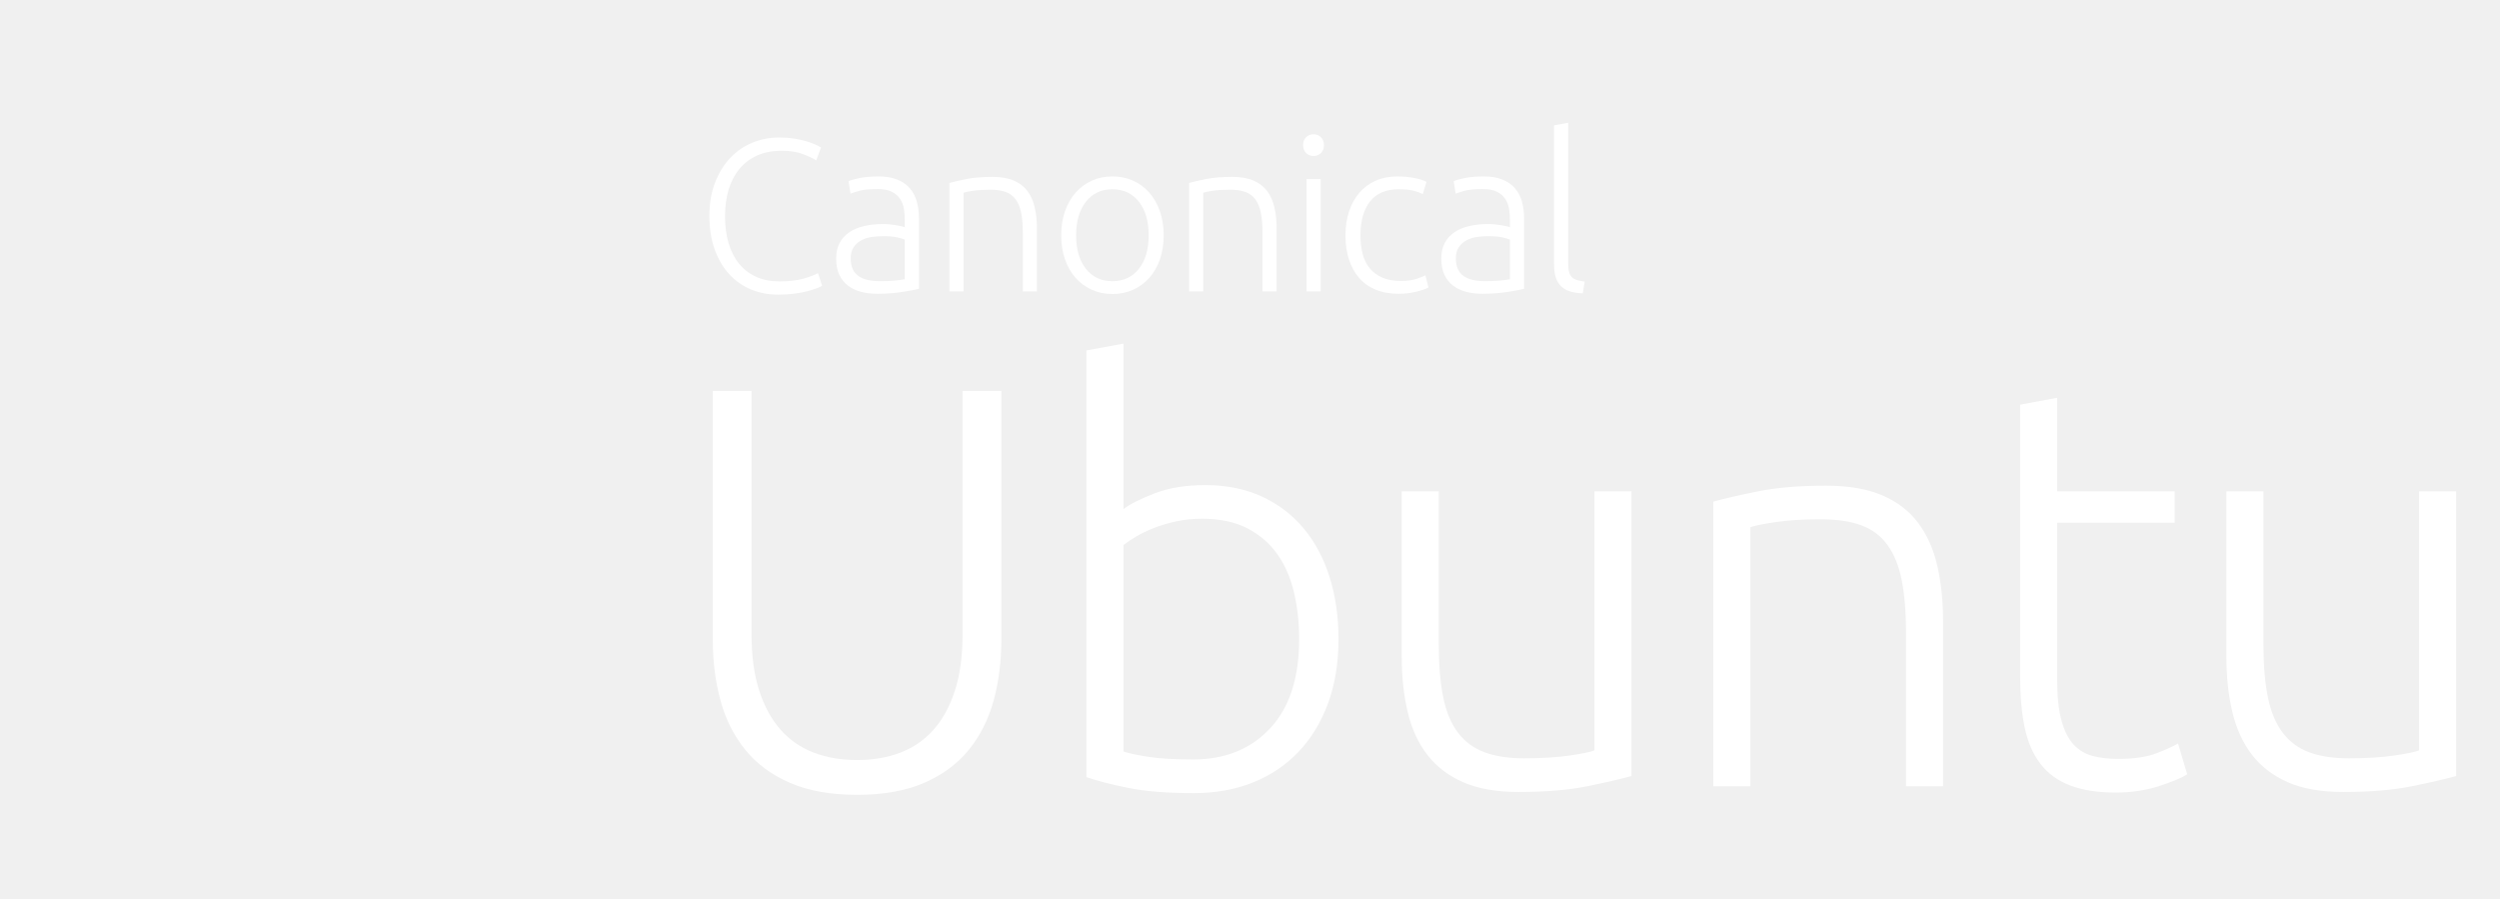
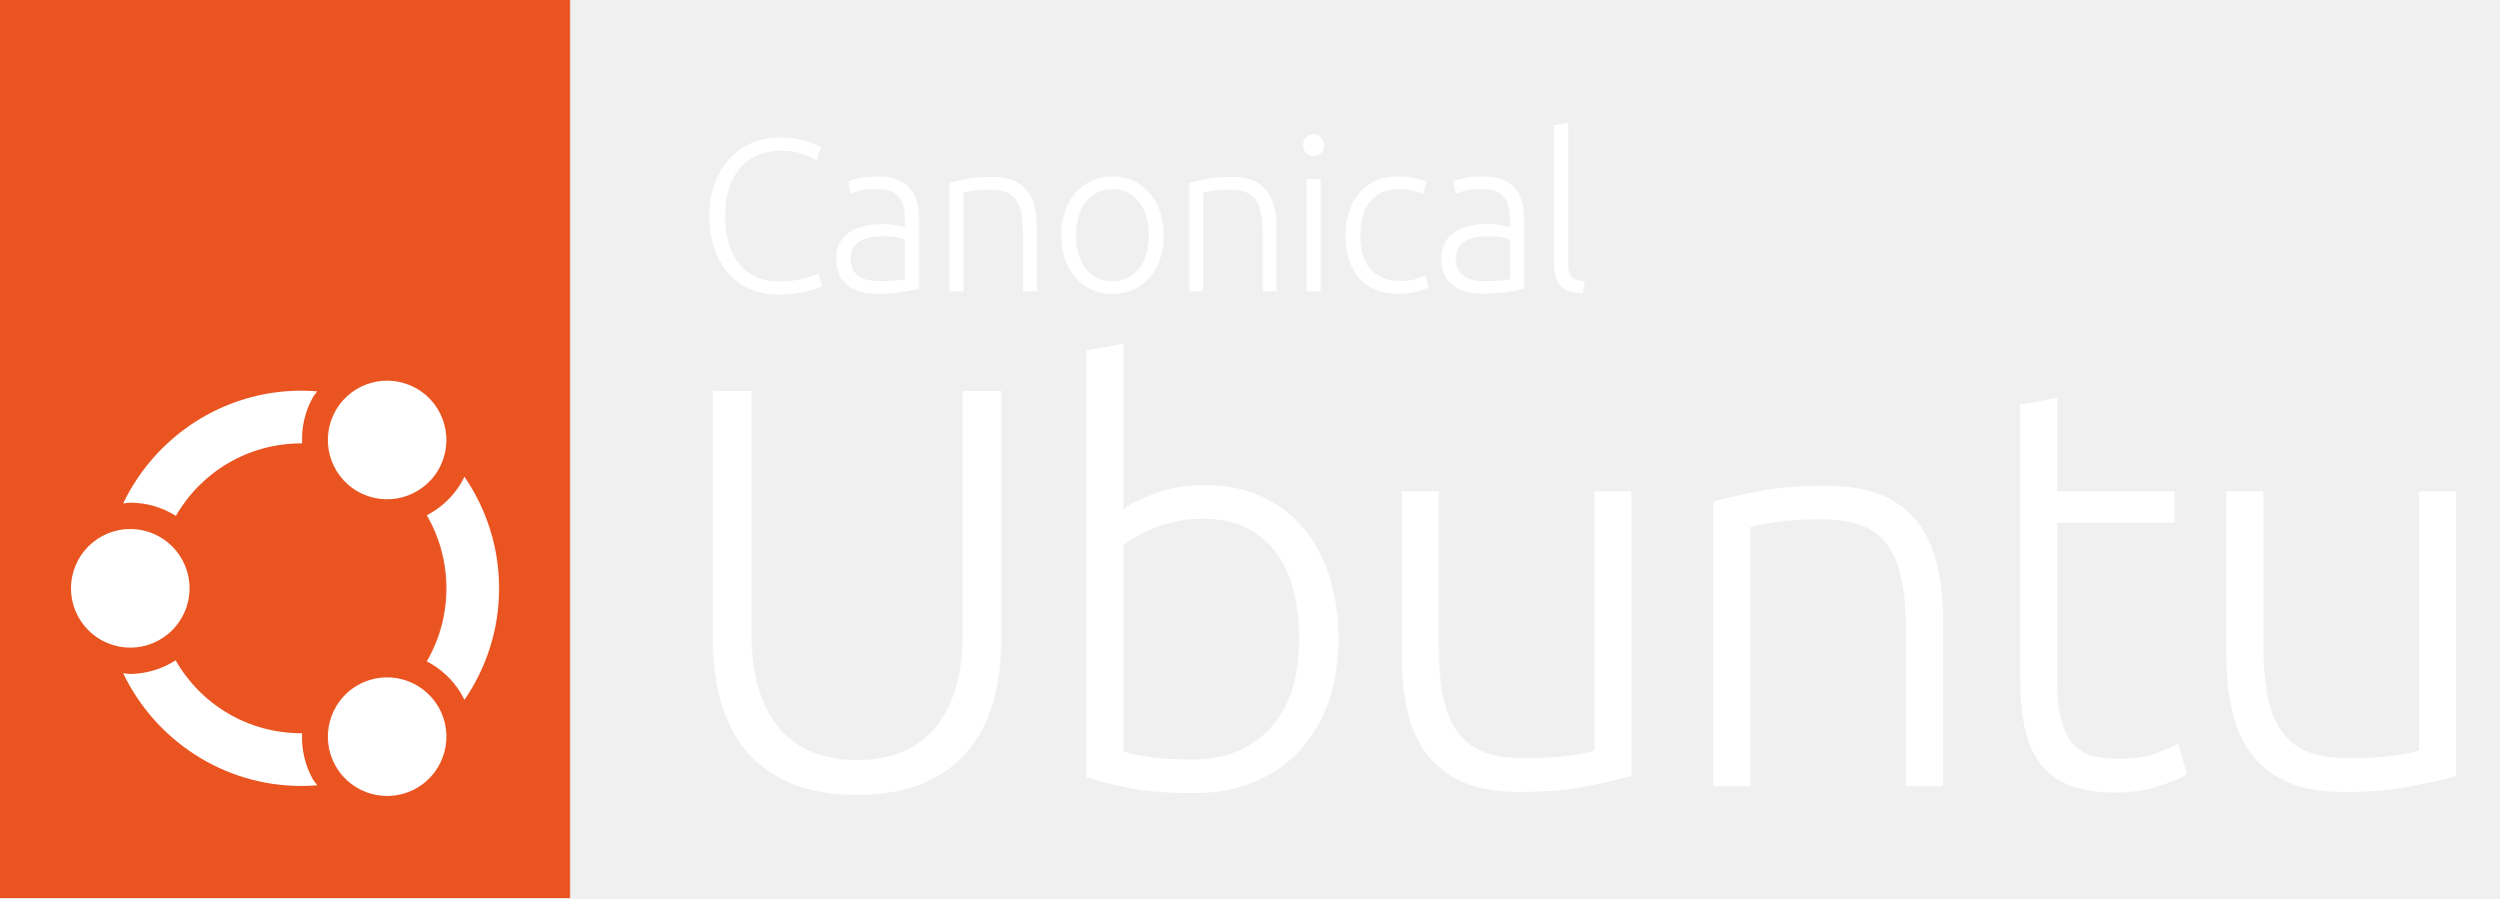
- <svg xmlns="http://www.w3.org/2000/svg" id="Layer_1" data-name="Layer 1" viewBox="0 0 1113.48 400" version="1.1">
+ <svg xmlns="http://www.w3.org/2000/svg" id="Layer_1" data-name="Layer 1" viewBox="0 0 1113.48 400" version="1.1" xml:space="preserve">
  <defs id="defs1">
    <style id="style1">
      .cls-1 {
        fill: none;
      }

      .cls-2 {
        fill: #e95420;
      }

      .cls-3 {
        fill: #fff;
      }
    </style>
  </defs>
-   <g id="g6">
+   <g id="Ubuntu">
    <path class="cls-3" d="m381.86,354.01c-11.69,0-21.64-1.78-29.85-5.33-8.22-3.56-14.86-8.47-19.94-14.74-5.08-6.26-8.77-13.59-11.05-21.98-2.29-8.38-3.43-17.4-3.43-27.06v-110.77h17.28v108.49c0,9.65,1.14,18,3.43,25.03,2.29,7.03,5.46,12.83,9.53,17.4s8.98,7.96,14.74,10.16c5.76,2.2,12.2,3.3,19.31,3.3s13.55-1.1,19.31-3.3c5.76-2.2,10.67-5.59,14.74-10.16,4.07-4.57,7.24-10.37,9.53-17.4,2.29-7.03,3.43-15.37,3.43-25.03v-108.49h17.28v110.77c0,9.66-1.14,18.67-3.43,27.06-2.29,8.38-5.97,15.71-11.05,21.98-5.08,6.27-11.73,11.18-19.94,14.74-8.22,3.56-18.17,5.33-29.85,5.33Z" id="path1" />
    <path class="cls-3" d="m500.61,226.73c2.88-2.2,7.49-4.53,13.85-6.99,6.35-2.45,13.85-3.68,22.48-3.68,9.48,0,17.91,1.69,25.28,5.08,7.37,3.39,13.59,8.13,18.67,14.23,5.08,6.1,8.93,13.34,11.56,21.72,2.62,8.38,3.94,17.57,3.94,27.57,0,10.67-1.57,20.24-4.7,28.71-3.14,8.47-7.54,15.67-13.21,21.59-5.68,5.93-12.45,10.46-20.33,13.59s-16.64,4.7-26.3,4.7c-11.69,0-21.34-.76-28.96-2.29-7.62-1.52-13.89-3.13-18.8-4.83v-190.04l16.51-3.05v73.68Zm0,107.98c2.54.85,6.31,1.65,11.31,2.41,4.99.76,11.56,1.14,19.69,1.14,14.23,0,25.66-4.61,34.3-13.85,8.64-9.23,12.96-22.49,12.96-39.76,0-7.28-.76-14.18-2.29-20.71-1.52-6.52-3.98-12.2-7.37-17.02-3.39-4.83-7.84-8.68-13.34-11.56-5.51-2.88-12.32-4.32-20.45-4.32-3.9,0-7.62.38-11.18,1.14-3.56.76-6.86,1.74-9.91,2.92-3.05,1.19-5.72,2.46-8,3.81-2.29,1.36-4.19,2.63-5.72,3.81v91.97Z" id="path2" />
    <path class="cls-3" d="m726.96,345.63c-4.91,1.36-11.52,2.88-19.82,4.57-8.3,1.69-18.46,2.54-30.49,2.54-9.83,0-18.04-1.44-24.64-4.32-6.61-2.88-11.94-6.94-16.01-12.2-4.06-5.25-6.99-11.6-8.76-19.05-1.78-7.45-2.67-15.67-2.67-24.64v-73.68h16.51v68.34c0,9.32.68,17.19,2.03,23.63,1.35,6.44,3.56,11.65,6.61,15.62,3.05,3.98,6.99,6.86,11.81,8.64,4.83,1.78,10.71,2.67,17.66,2.67,7.79,0,14.56-.42,20.33-1.27,5.76-.85,9.4-1.61,10.92-2.29v-115.35h16.51v126.78Z" id="path3" />
    <path class="cls-3" d="m763.38,223.43c4.91-1.35,11.52-2.88,19.82-4.57,8.3-1.69,18.46-2.54,30.49-2.54,9.99,0,18.33,1.44,25.03,4.32,6.69,2.88,12.02,6.99,16.01,12.32,3.98,5.34,6.82,11.73,8.51,19.18,1.69,7.46,2.54,15.67,2.54,24.64v73.42h-16.51v-68.09c0-9.31-.64-17.19-1.91-23.63-1.27-6.44-3.39-11.69-6.35-15.75-2.96-4.07-6.86-6.99-11.69-8.77s-10.88-2.67-18.17-2.67c-7.79,0-14.53.42-20.2,1.27-5.68.85-9.36,1.61-11.05,2.29v115.34h-16.51v-126.78Z" id="path4" />
    <path class="cls-3" d="m916.61,218.85h52.34v13.97h-52.34v69.87c0,7.46.63,13.51,1.91,18.17,1.27,4.66,3.09,8.26,5.46,10.8,2.37,2.54,5.25,4.24,8.64,5.08,3.39.85,7.11,1.27,11.18,1.27,6.94,0,12.53-.8,16.77-2.41,4.23-1.61,7.53-3.09,9.91-4.45l4.07,13.72c-2.37,1.52-6.52,3.26-12.45,5.21-5.93,1.95-12.37,2.92-19.31,2.92-8.13,0-14.95-1.06-20.45-3.18-5.51-2.12-9.91-5.34-13.21-9.65-3.3-4.32-5.63-9.69-6.99-16.13-1.36-6.43-2.03-14.06-2.03-22.87v-120.93l16.51-3.05v41.67Z" id="path5" />
    <path class="cls-3" d="m1094.4,345.63c-4.91,1.36-11.52,2.88-19.82,4.57-8.3,1.69-18.46,2.54-30.49,2.54-9.83,0-18.04-1.44-24.64-4.32-6.61-2.88-11.94-6.94-16.01-12.2-4.06-5.25-6.99-11.6-8.76-19.05-1.78-7.45-2.67-15.67-2.67-24.64v-73.68h16.51v68.34c0,9.32.68,17.19,2.03,23.63,1.35,6.44,3.56,11.65,6.61,15.62,3.05,3.98,6.99,6.86,11.81,8.64,4.83,1.78,10.71,2.67,17.66,2.67,7.79,0,14.56-.42,20.33-1.27,5.76-.85,9.4-1.61,10.92-2.29v-115.35h16.51v126.78Z" id="path6" />
  </g>
-   <g id="g15">
+   <g id="Canonical">
    <path class="cls-3" d="m346.66,131.23c-4.32,0-8.34-.77-12.05-2.32-3.71-1.55-6.94-3.81-9.68-6.78-2.74-2.97-4.9-6.63-6.48-10.99-1.58-4.35-2.37-9.34-2.37-14.95s.85-10.6,2.56-14.95c1.71-4.36,3.98-8.02,6.82-10.99,2.84-2.97,6.13-5.21,9.87-6.73,3.74-1.52,7.65-2.27,11.71-2.27,2.52,0,4.81.16,6.87.48,2.06.32,3.87.73,5.42,1.21,1.55.48,2.87.97,3.97,1.45,1.1.48,1.94.92,2.52,1.31l-2.13,5.71c-1.61-.97-3.66-1.92-6.15-2.86-2.48-.93-5.56-1.4-9.24-1.4-4.19,0-7.86.71-10.98,2.13-3.13,1.42-5.76,3.42-7.89,6-2.13,2.58-3.73,5.65-4.79,9.2-1.06,3.55-1.6,7.49-1.6,11.81s.53,8.47,1.6,12.05c1.06,3.58,2.63,6.63,4.69,9.15,2.06,2.52,4.6,4.45,7.6,5.81,3,1.35,6.44,2.03,10.31,2.03,4.26,0,7.82-.4,10.69-1.21,2.87-.81,5.05-1.63,6.53-2.47l1.84,5.61c-.45.32-1.23.69-2.32,1.11-1.1.42-2.48.86-4.16,1.31-1.68.45-3.61.82-5.81,1.11-2.19.29-4.65.44-7.36.44Z" id="path7" />
    <path class="cls-3" d="m391.44,78.58c3.29,0,6.08.47,8.37,1.4,2.29.94,4.15,2.23,5.57,3.87,1.42,1.65,2.45,3.6,3.1,5.86.64,2.26.97,4.71.97,7.36v31.55c-.65.19-1.58.4-2.81.63-1.23.23-2.65.47-4.26.73-1.61.26-3.4.47-5.37.63-1.97.16-3.98.24-6.05.24-2.65,0-5.08-.29-7.31-.87-2.23-.58-4.16-1.5-5.81-2.76-1.65-1.26-2.94-2.87-3.87-4.84-.94-1.97-1.4-4.37-1.4-7.21s.52-5.03,1.55-6.97c1.03-1.94,2.48-3.53,4.36-4.79,1.87-1.26,4.1-2.18,6.68-2.76,2.58-.58,5.39-.87,8.42-.87.9,0,1.85.05,2.85.15,1,.1,1.97.23,2.9.39.93.16,1.74.32,2.42.48.68.16,1.15.31,1.4.44v-3.1c0-1.74-.13-3.44-.39-5.08-.26-1.65-.82-3.13-1.69-4.45-.87-1.32-2.1-2.39-3.68-3.19-1.58-.81-3.66-1.21-6.24-1.21-3.68,0-6.42.26-8.23.77-1.81.52-3.13.94-3.97,1.26l-.87-5.52c1.1-.52,2.79-1,5.08-1.45,2.29-.45,5.05-.68,8.28-.68Zm.58,46.65c2.45,0,4.6-.08,6.44-.24,1.84-.16,3.4-.37,4.69-.63v-17.62c-.71-.32-1.84-.66-3.39-1.02-1.55-.35-3.68-.53-6.39-.53-1.55,0-3.16.11-4.84.34-1.68.23-3.23.71-4.65,1.45-1.42.74-2.58,1.76-3.48,3.05-.9,1.29-1.35,3-1.35,5.13,0,1.87.31,3.45.92,4.74.61,1.29,1.48,2.32,2.61,3.1,1.13.77,2.48,1.34,4.06,1.69,1.58.36,3.37.53,5.37.53Z" id="path8" />
    <path class="cls-3" d="m423.03,81.49c1.87-.52,4.39-1.1,7.55-1.74,3.16-.64,7.03-.97,11.61-.97,3.81,0,6.98.55,9.53,1.65,2.55,1.1,4.58,2.66,6.1,4.69,1.52,2.03,2.6,4.47,3.24,7.31.64,2.84.97,5.97.97,9.39v27.97h-6.29v-25.94c0-3.55-.24-6.55-.73-9s-1.29-4.45-2.42-6c-1.13-1.55-2.61-2.66-4.45-3.34-1.84-.68-4.15-1.02-6.92-1.02-2.97,0-5.53.16-7.69.48-2.16.32-3.57.61-4.21.87v43.94h-6.29v-48.3Z" id="path9" />
    <path class="cls-3" d="m518.5,104.81c0,3.94-.57,7.52-1.69,10.74-1.13,3.23-2.71,5.97-4.74,8.23-2.03,2.26-4.44,4.02-7.21,5.28-2.77,1.26-5.84,1.89-9.19,1.89s-6.42-.63-9.19-1.89c-2.77-1.26-5.18-3.02-7.21-5.28-2.03-2.26-3.61-5-4.74-8.23-1.13-3.23-1.69-6.81-1.69-10.74s.56-7.52,1.69-10.74c1.13-3.23,2.71-5.98,4.74-8.28,2.03-2.29,4.44-4.07,7.21-5.32,2.77-1.26,5.84-1.89,9.19-1.89s6.42.63,9.19,1.89c2.77,1.26,5.18,3.03,7.21,5.32,2.03,2.29,3.61,5.05,4.74,8.28,1.13,3.23,1.69,6.81,1.69,10.74Zm-6.68,0c0-6.26-1.45-11.24-4.36-14.95-2.9-3.71-6.84-5.56-11.81-5.56s-8.9,1.86-11.81,5.56c-2.9,3.71-4.36,8.7-4.36,14.95s1.45,11.23,4.36,14.91c2.9,3.68,6.84,5.52,11.81,5.52s8.9-1.84,11.81-5.52c2.9-3.68,4.36-8.65,4.36-14.91Z" id="path10" />
    <path class="cls-3" d="m529.83,81.49c1.87-.52,4.39-1.1,7.55-1.74,3.16-.64,7.03-.97,11.61-.97,3.81,0,6.98.55,9.53,1.65,2.55,1.1,4.58,2.66,6.1,4.69,1.52,2.03,2.6,4.47,3.24,7.31.64,2.84.97,5.97.97,9.39v27.97h-6.29v-25.94c0-3.55-.24-6.55-.73-9s-1.29-4.45-2.42-6c-1.13-1.55-2.61-2.66-4.45-3.34-1.84-.68-4.15-1.02-6.92-1.02-2.97,0-5.53.16-7.69.48-2.16.32-3.57.61-4.21.87v43.94h-6.29v-48.3Z" id="path11" />
    <path class="cls-3" d="m589.91,64.64c0,1.49-.45,2.66-1.35,3.53-.9.87-2,1.31-3.29,1.31s-2.39-.44-3.29-1.31c-.9-.87-1.35-2.05-1.35-3.53s.45-2.66,1.35-3.53c.9-.87,2-1.31,3.29-1.31s2.39.44,3.29,1.31c.9.87,1.35,2.05,1.35,3.53Zm-1.45,65.14h-6.29v-50.04h6.29v50.04Z" id="path12" />
    <path class="cls-3" d="m623.21,130.85c-3.87,0-7.29-.61-10.26-1.84-2.97-1.22-5.44-2.98-7.4-5.27-1.97-2.29-3.47-5.03-4.5-8.23-1.03-3.19-1.55-6.73-1.55-10.6s.53-7.52,1.6-10.74c1.07-3.23,2.6-6,4.6-8.32,2-2.32,4.42-4.11,7.26-5.37,2.84-1.26,6.03-1.89,9.58-1.89,2.71,0,5.24.23,7.6.68,2.35.45,4.18,1.03,5.47,1.74l-1.65,5.42c-1.29-.64-2.74-1.16-4.36-1.55-1.61-.39-3.77-.58-6.48-.58-5.55,0-9.76,1.79-12.63,5.37-2.87,3.58-4.31,8.66-4.31,15.24,0,2.97.32,5.7.97,8.18.64,2.48,1.69,4.61,3.15,6.39,1.45,1.78,3.32,3.16,5.61,4.16,2.29,1,5.08,1.5,8.37,1.5,2.71,0,4.98-.31,6.82-.92,1.84-.61,3.18-1.14,4.02-1.6l1.36,5.42c-1.16.65-2.99,1.27-5.47,1.89-2.48.61-5.08.92-7.79.92Z" id="path13" />
    <path class="cls-3" d="m661.08,78.58c3.29,0,6.08.47,8.37,1.4,2.29.94,4.14,2.23,5.56,3.87,1.42,1.65,2.45,3.6,3.1,5.86.64,2.26.97,4.71.97,7.36v31.55c-.65.19-1.58.4-2.81.63-1.23.23-2.65.47-4.26.73-1.61.26-3.4.47-5.37.63-1.97.16-3.98.24-6.05.24-2.65,0-5.08-.29-7.31-.87-2.23-.58-4.16-1.5-5.81-2.76-1.65-1.26-2.94-2.87-3.87-4.84-.94-1.97-1.4-4.37-1.4-7.21s.52-5.03,1.55-6.97c1.03-1.94,2.48-3.53,4.36-4.79,1.87-1.26,4.1-2.18,6.68-2.76,2.58-.58,5.39-.87,8.42-.87.9,0,1.85.05,2.86.15,1,.1,1.97.23,2.9.39.93.16,1.74.32,2.42.48.68.16,1.14.31,1.4.44v-3.1c0-1.74-.13-3.44-.39-5.08s-.82-3.13-1.69-4.45c-.87-1.32-2.1-2.39-3.68-3.19-1.58-.81-3.66-1.21-6.24-1.21-3.68,0-6.42.26-8.23.77-1.81.52-3.13.94-3.97,1.26l-.87-5.52c1.1-.52,2.79-1,5.08-1.45,2.29-.45,5.05-.68,8.28-.68Zm.58,46.65c2.45,0,4.6-.08,6.44-.24,1.84-.16,3.4-.37,4.69-.63v-17.62c-.71-.32-1.84-.66-3.39-1.02-1.55-.35-3.68-.53-6.39-.53-1.55,0-3.16.11-4.84.34-1.68.23-3.23.71-4.65,1.45-1.42.74-2.58,1.76-3.48,3.05-.9,1.29-1.35,3-1.35,5.13,0,1.87.3,3.45.92,4.74.61,1.29,1.48,2.32,2.61,3.1,1.13.77,2.48,1.34,4.07,1.69,1.58.36,3.37.53,5.37.53Z" id="path14" />
    <path class="cls-3" d="m705.23,130.65c-2.13-.07-3.99-.34-5.57-.82-1.58-.48-2.9-1.23-3.97-2.23-1.06-1-1.87-2.29-2.42-3.87-.55-1.58-.82-3.56-.82-5.95v-61.94l6.29-1.16v62.91c0,1.55.15,2.79.44,3.73.29.94.73,1.68,1.31,2.23.58.55,1.34.95,2.27,1.21.93.26,2.05.48,3.34.68l-.87,5.23Z" id="path15" />
  </g>
+   <g id="logo">
+     <rect width="254" height="400" id="rect-e95420ff" x="0" y="0" style="fill:#e95420;fill-opacity:1;stroke-width:1" />
+     <path id="circle13" style="color:#000000;fill:#ffffff;fill-opacity:1;stroke:none;stroke-width:0;stroke-linejoin:bevel;stroke-dasharray:none" d="m 134.336,174 c -34.968,0 -65.284,20.581 -79.471,50.243 a 38.147,38.147 0 0 1 3.177,-0.358 38.147,38.147 0 0 1 20.322,5.882 c 11.122,-19.333 31.957,-32.292 55.972,-32.292 0.091,0 0.18,0.006 0.271,0.006 a 38.147,38.147 0 0 1 4.84,-20.596 38.147,38.147 0 0 1 1.903,-2.58 C 139.034,174.122 136.699,174 134.336,174 Z m 72.591,38.354 a 38.147,38.147 0 0 1 -1.407,2.679 38.147,38.147 0 0 1 -15.366,14.464 c 5.551,9.542 8.739,20.646 8.739,32.536 0,11.889 -3.189,22.994 -8.739,32.536 a 38.147,38.147 0 0 1 15.366,14.464 38.147,38.147 0 0 1 1.407,2.679 c 9.729,-14.157 15.441,-31.271 15.441,-49.679 0,-18.408 -5.713,-35.521 -15.441,-49.679 z M 78.252,294.103 a 38.147,38.147 0 0 1 -20.211,6.077 38.147,38.147 0 0 1 -3.177,-0.358 c 14.187,29.662 44.504,50.243 79.471,50.243 2.363,0 4.697,-0.122 7.014,-0.306 a 38.147,38.147 0 0 1 -1.903,-2.58 38.147,38.147 0 0 1 -4.84,-20.596 c -0.091,3.7e-4 -0.18,0.006 -0.271,0.006 -24.096,0 -44.99,-13.046 -56.084,-32.486 z" />
+     <circle style="fill:#ffffff;fill-opacity:1;stroke:none;stroke-width:0;stroke-linejoin:bevel;stroke-dasharray:none;stroke-opacity:1" id="circle15" cx="58.042" cy="262.032" r="26.41" />
+     <circle style="fill:#ffffff;fill-opacity:1;stroke:none;stroke-width:0;stroke-linejoin:bevel;stroke-dasharray:none;stroke-opacity:1" id="circle17" cx="83.464" cy="-247.355" r="26.41" transform="rotate(120)" />
+     <circle style="fill:#ffffff;fill-opacity:1;stroke:none;stroke-width:0;stroke-linejoin:bevel;stroke-dasharray:none;stroke-opacity:1" id="circle19" cx="-370.389" cy="-14.677" r="26.41" transform="rotate(-120)" />
+   </g>
</svg>
